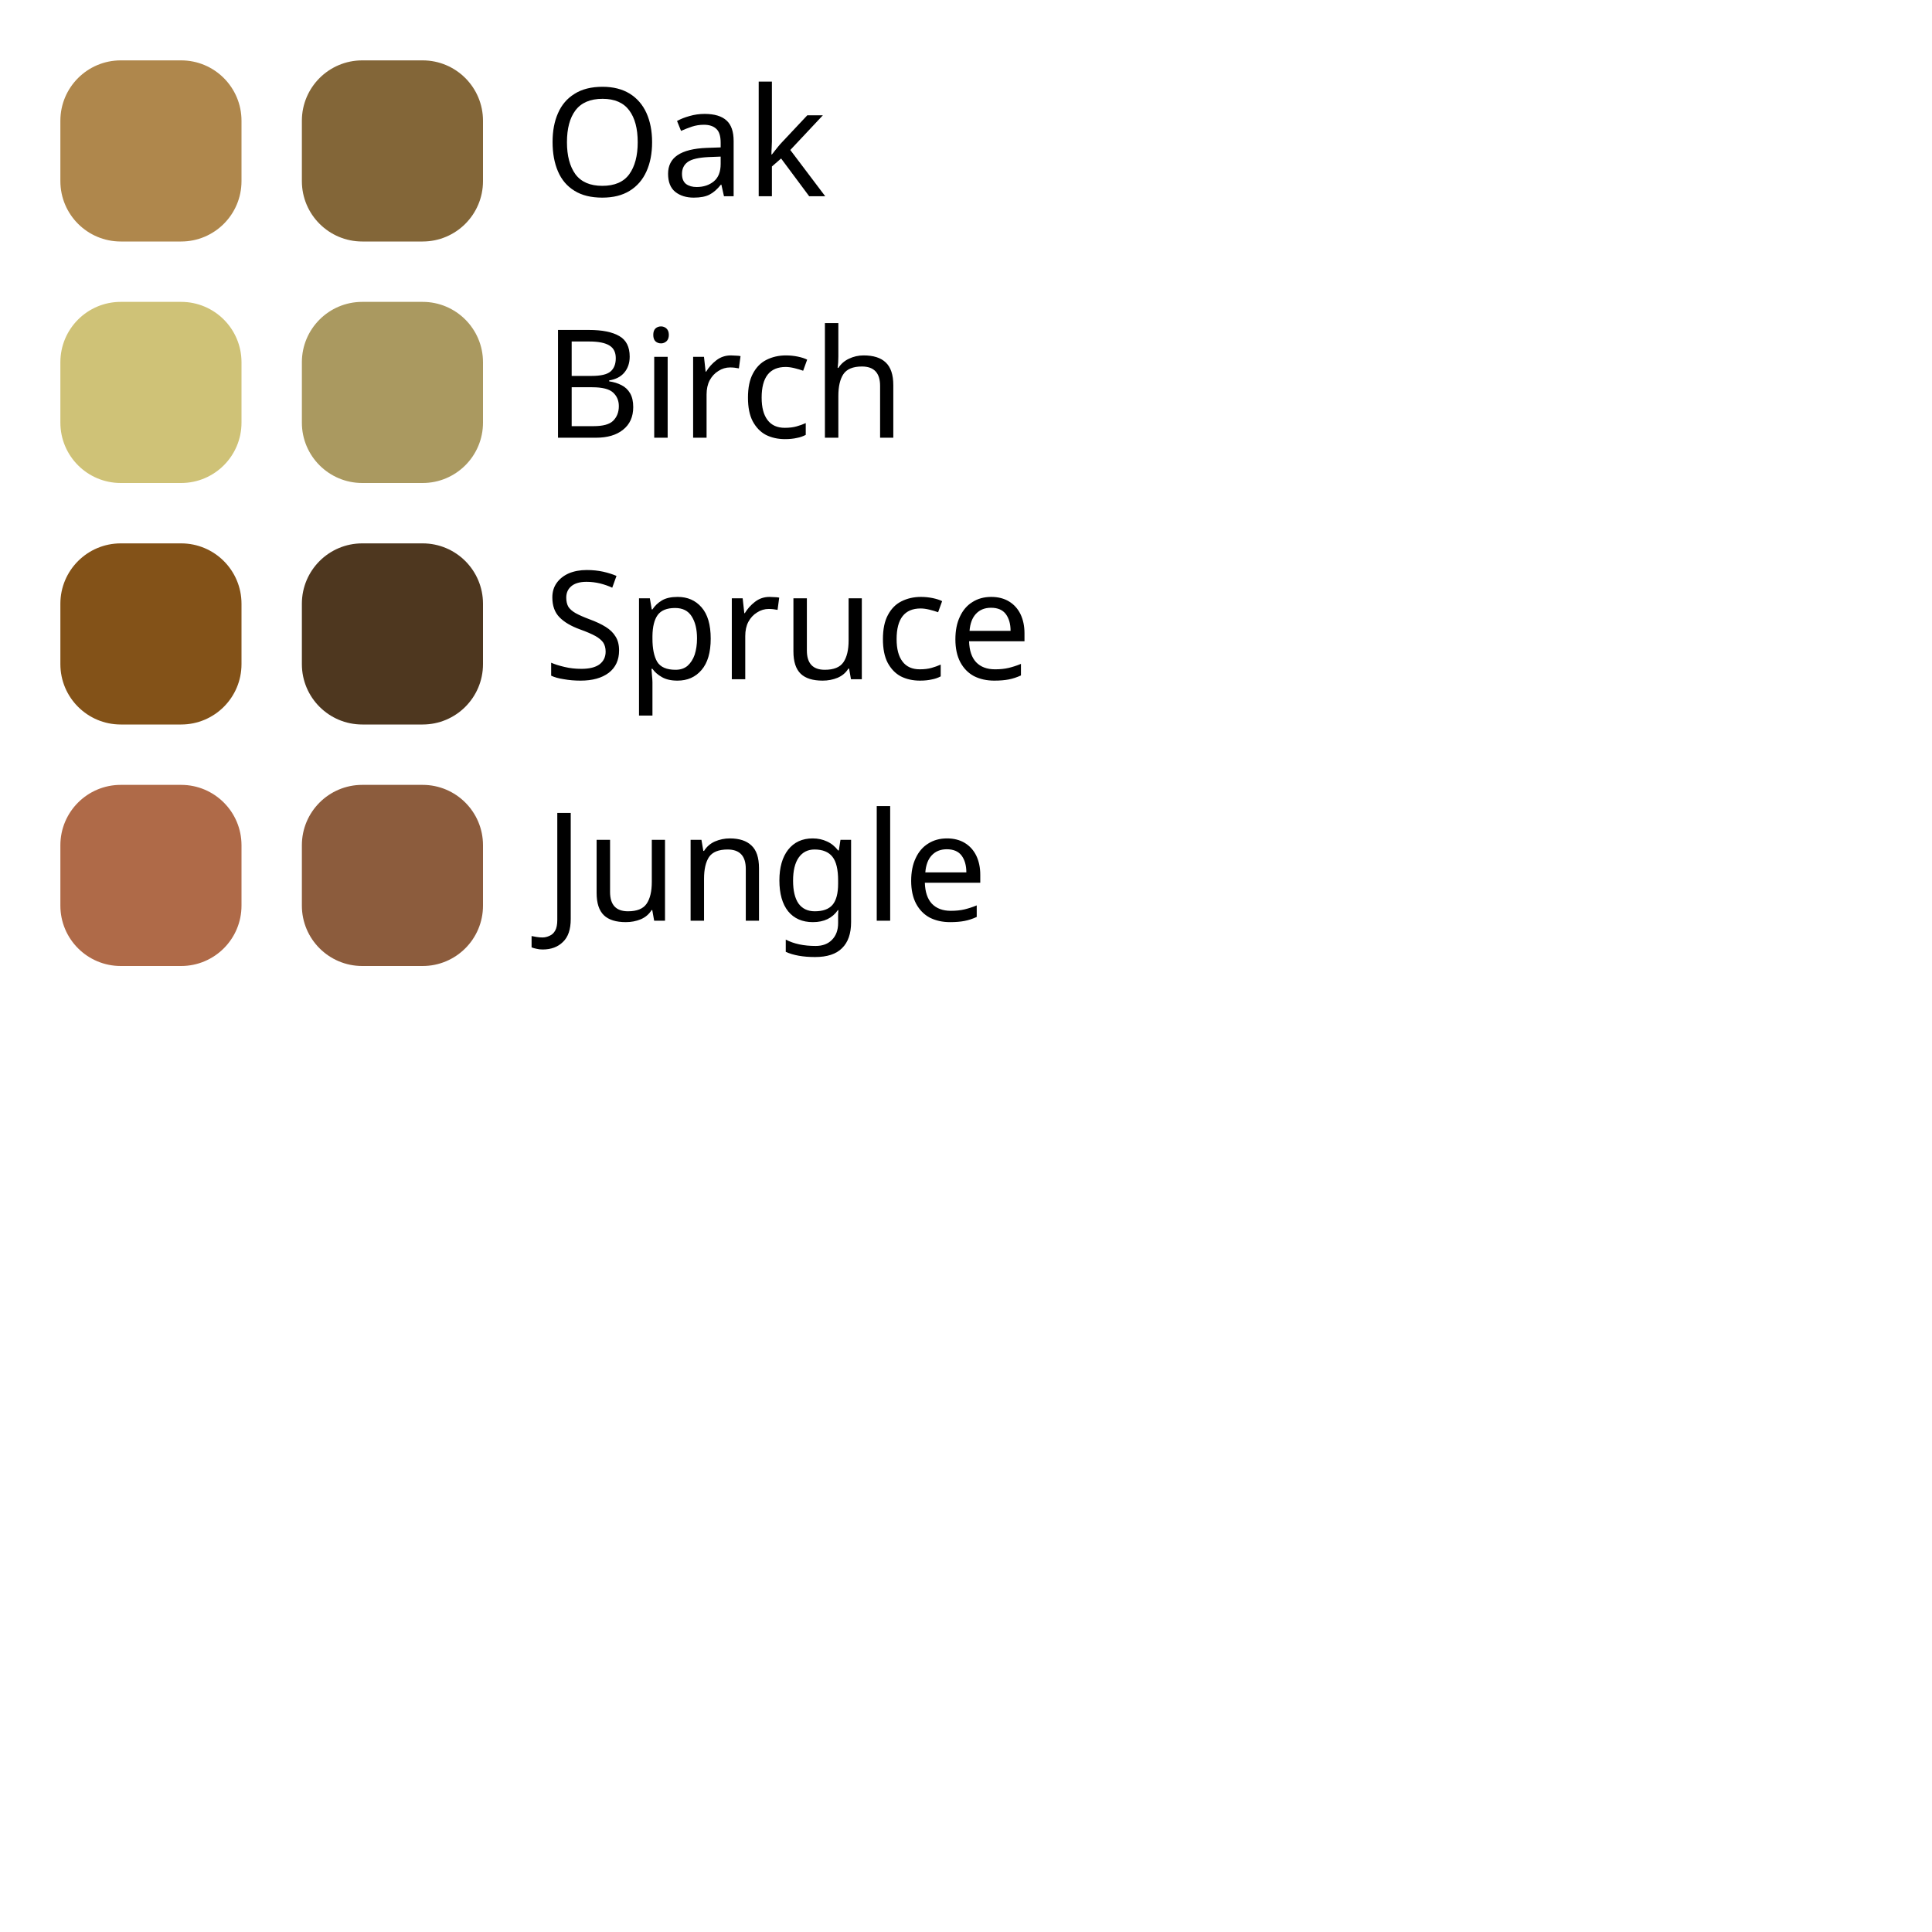
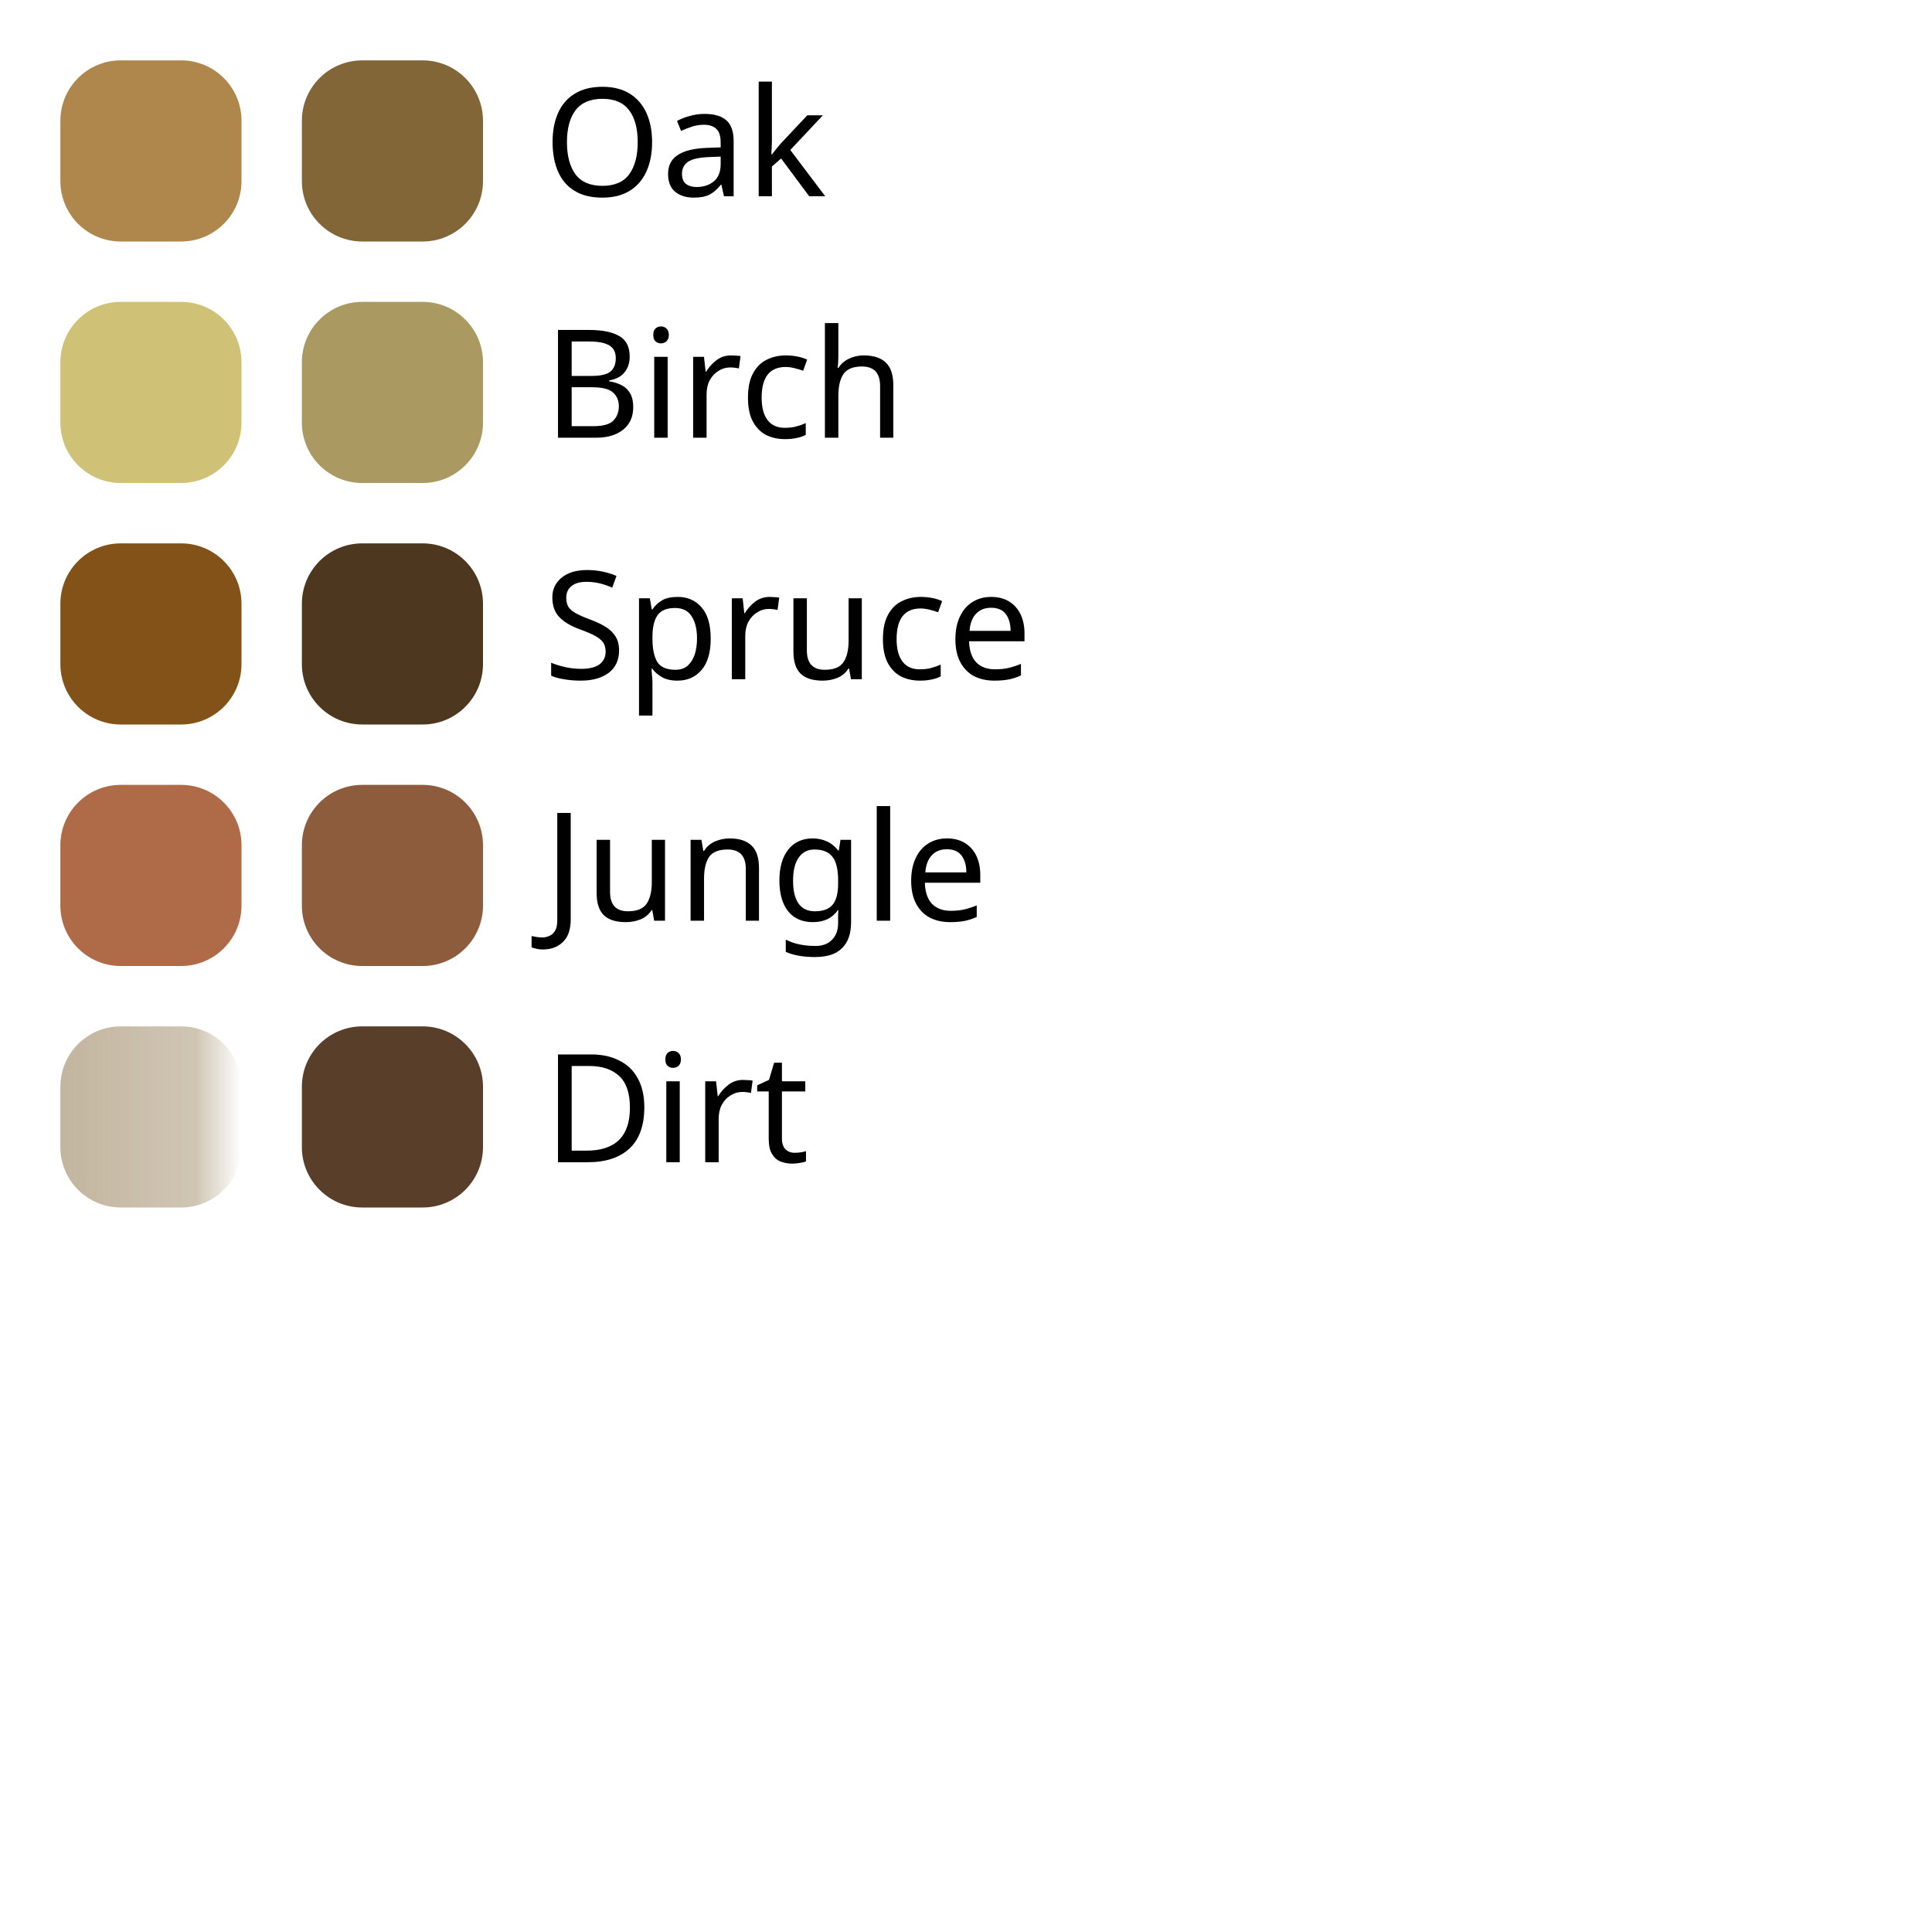
- <svg xmlns="http://www.w3.org/2000/svg" width="128" height="128" id="svg2985" version="1.1">
+ <svg xmlns="http://www.w3.org/2000/svg" xmlns:xlink="http://www.w3.org/1999/xlink" width="128" height="128" id="svg2985" version="1.1">
  <defs id="defs2987">
-     <linearGradient id="linearGradient4011">
-       <stop id="stop4013" offset="0" style="stop-color:#816647;stop-opacity:1" />
-       <stop id="stop4015" offset="1" style="stop-color:#000000;stop-opacity:0" />
+     <linearGradient y2="48" x2="8" y1="38.861" x1="84.977" gradientUnits="userSpaceOnUse" id="linearGradient5292" xlink:href="#linearGradient5254" />
+     <linearGradient y2="48" x2="8" y1="38.861" x1="84.977" gradientUnits="userSpaceOnUse" id="linearGradient5288" xlink:href="#linearGradient5254" />
+     <linearGradient y2="48" x2="8" y1="38.861" x1="84.977" gradientUnits="userSpaceOnUse" id="linearGradient5284" xlink:href="#linearGradient5254" />
+     <linearGradient y2="48" x2="8" y1="38.861" x1="84.977" gradientUnits="userSpaceOnUse" id="linearGradient5280" xlink:href="#linearGradient5254" />
+     <linearGradient y2="48" x2="8" y1="38.861" x1="84.977" gradientUnits="userSpaceOnUse" id="linearGradient5276" xlink:href="#linearGradient5254" />
+     <linearGradient y2="48" x2="8" y1="38.861" x1="84.977" gradientUnits="userSpaceOnUse" id="linearGradient5272" xlink:href="#linearGradient5254" />
+     <linearGradient y2="48" x2="8" y1="38.861" x1="84.977" gradientUnits="userSpaceOnUse" id="linearGradient5268" xlink:href="#linearGradient5254" />
+     <linearGradient y2="48" x2="8" y1="38.861" x1="84.977" gradientUnits="userSpaceOnUse" id="linearGradient5264" xlink:href="#linearGradient5254" />
+     <linearGradient gradientUnits="userSpaceOnUse" y2="48" x2="8" y1="38.861" x1="84.977" id="linearGradient5260" xlink:href="#linearGradient5254" />
+     <linearGradient gradientTransform="translate(-408,-20)" y2="-54" x2="16" y1="-54" x1="4" gradientUnits="userSpaceOnUse" id="linearGradient5188" xlink:href="#linearGradientSpotGradient" />
+     <radialGradient gradientUnits="userSpaceOnUse" r="26" fy="102" fx="110" cy="102" cx="110" id="radialGradient5087" xlink:href="#linearGradientSpotGradient" />
+     <radialGradient gradientUnits="userSpaceOnUse" r="26" fy="102" fx="110" cy="102" cx="110" id="radialGradient5085" xlink:href="#linearGradientSpotGradient" />
+     <radialGradient gradientUnits="userSpaceOnUse" r="26" fy="102" fx="110" cy="102" cx="110" id="radialGradient5083" xlink:href="#linearGradientSpotGradient" />
+     <radialGradient gradientUnits="userSpaceOnUse" r="26" fy="102" fx="110" cy="102" cx="110" id="radialGradient5081" xlink:href="#linearGradientSpotGradient" />
+     <radialGradient gradientUnits="userSpaceOnUse" r="26" fy="102" fx="110" cy="102" cx="110" id="radialGradient5079" xlink:href="#linearGradientSpotGradient" />
+     <radialGradient gradientUnits="userSpaceOnUse" r="26" fy="102" fx="110" cy="102" cx="110" id="radialGradient5077" xlink:href="#linearGradientSpotGradient" />
+     <radialGradient gradientUnits="userSpaceOnUse" r="26" fy="102" fx="110" cy="102" cx="110" id="radialGradient5075" xlink:href="#linearGradientSpotGradient" />
+     <radialGradient gradientUnits="userSpaceOnUse" r="26" fy="102" fx="110" cy="102" cx="110" id="radialGradient5067" xlink:href="#linearGradientSpotGradient" />
+     <linearGradient id="linearGradientSpotGradient">
+       <stop id="stop5071" offset="0" style="stop-color:#745623;stop-opacity:1;" />
+       <stop style="stop-color:#745623;stop-opacity:0.784;" offset="0.75" id="stop5190" />
+       <stop id="stop5073" offset="1" style="stop-color:#745623;stop-opacity:0;" />
    </linearGradient>
+     <linearGradient id="linearGradient5254">
+       <stop id="stop5256" offset="0" style="stop-color:#000000;stop-opacity:1;" />
+       <stop id="stop5258" offset="1" style="stop-color:#000000;stop-opacity:0;" />
+     </linearGradient>
+     <linearGradient xlink:href="#linearGradientSpotGradient" id="linearGradient5599" gradientUnits="userSpaceOnUse" gradientTransform="translate(0,64)" x1="4" y1="-54" x2="16" y2="-54" />
  </defs>
  <g id="layer1" transform="translate(0,64)">
    <rect style="fill:#af874c;fill-opacity:1;stroke:none" id="rect3064" width="12" height="12" x="4" y="-60" ry="4" />
    <rect style="fill:#836638;fill-opacity:1;stroke:none" id="rect3066" width="12" height="12" x="20" y="-60" ry="4" />
    <rect ry="4" y="-44" x="20" height="12" width="12" id="rect4124" style="fill:#aa9960;fill-opacity:1;stroke:none" />
    <rect ry="4" y="-44" x="4" height="12" width="12" id="rect4126" style="fill:#cfc277;fill-opacity:1;stroke:none" />
    <rect style="fill:#4e371f;fill-opacity:1;stroke:none" id="rect4128" width="12" height="12" x="20" y="-28" ry="4" />
    <rect style="fill:#835218;fill-opacity:1;stroke:none" id="rect4130" width="12" height="12" x="4" y="-28" ry="4" />
    <rect ry="4" y="-12" x="20" height="12" width="12" id="rect4320" style="fill:#8c5c3d;fill-opacity:1;stroke:none" />
    <rect ry="4" y="-12" x="4" height="12" width="12" id="rect4322" style="fill:#af6a48;fill-opacity:1;stroke:none" />
    <text xml:space="preserve" style="font-size:10px;font-style:normal;font-weight:normal;line-height:125%;letter-spacing:0px;word-spacing:0px;fill:#000000;fill-opacity:1;stroke:none;font-family:Sans" x="36" y="-51" id="text4452">
      <tspan id="tspan4454" x="36" y="-51">Oak</tspan>
    </text>
    <text xml:space="preserve" style="font-size:10px;font-style:normal;font-weight:normal;line-height:125%;letter-spacing:0px;word-spacing:0px;fill:#000000;fill-opacity:1;stroke:none;font-family:Sans" x="36" y="-35" id="text4456">
      <tspan id="tspan4458" x="36" y="-35">Birch</tspan>
    </text>
    <text xml:space="preserve" style="font-size:10px;font-style:normal;font-weight:normal;line-height:125%;letter-spacing:0px;word-spacing:0px;fill:#000000;fill-opacity:1;stroke:none;font-family:Sans" x="36" y="-19" id="text4460">
      <tspan id="tspan4462" x="36" y="-19">Spruce</tspan>
    </text>
    <text xml:space="preserve" style="font-size:10px;font-style:normal;font-weight:normal;line-height:125%;letter-spacing:0px;word-spacing:0px;fill:#000000;fill-opacity:1;stroke:none;font-family:Sans" x="36" y="-3" id="text4464">
      <tspan id="tspan4466" x="36" y="-3">Jungle</tspan>
    </text>
+     <rect style="fill:url(#linearGradient5599);fill-opacity:0.435;stroke:none" id="rect3064-4" width="12" height="12" x="4" y="4" ry="4" />
+     <rect style="fill:#593e2a;fill-opacity:1;stroke:none" id="rect3066-2" width="12" height="12" x="20" y="4" ry="4" />
+     <text xml:space="preserve" style="font-size:10px;font-style:normal;font-weight:normal;line-height:125%;letter-spacing:0px;word-spacing:0px;fill:#000000;fill-opacity:1;stroke:none;font-family:Sans" x="36" y="13" id="text4452-6">
+       <tspan id="tspan4454-5" x="36" y="13">Dirt</tspan>
+     </text>
  </g>
</svg>
